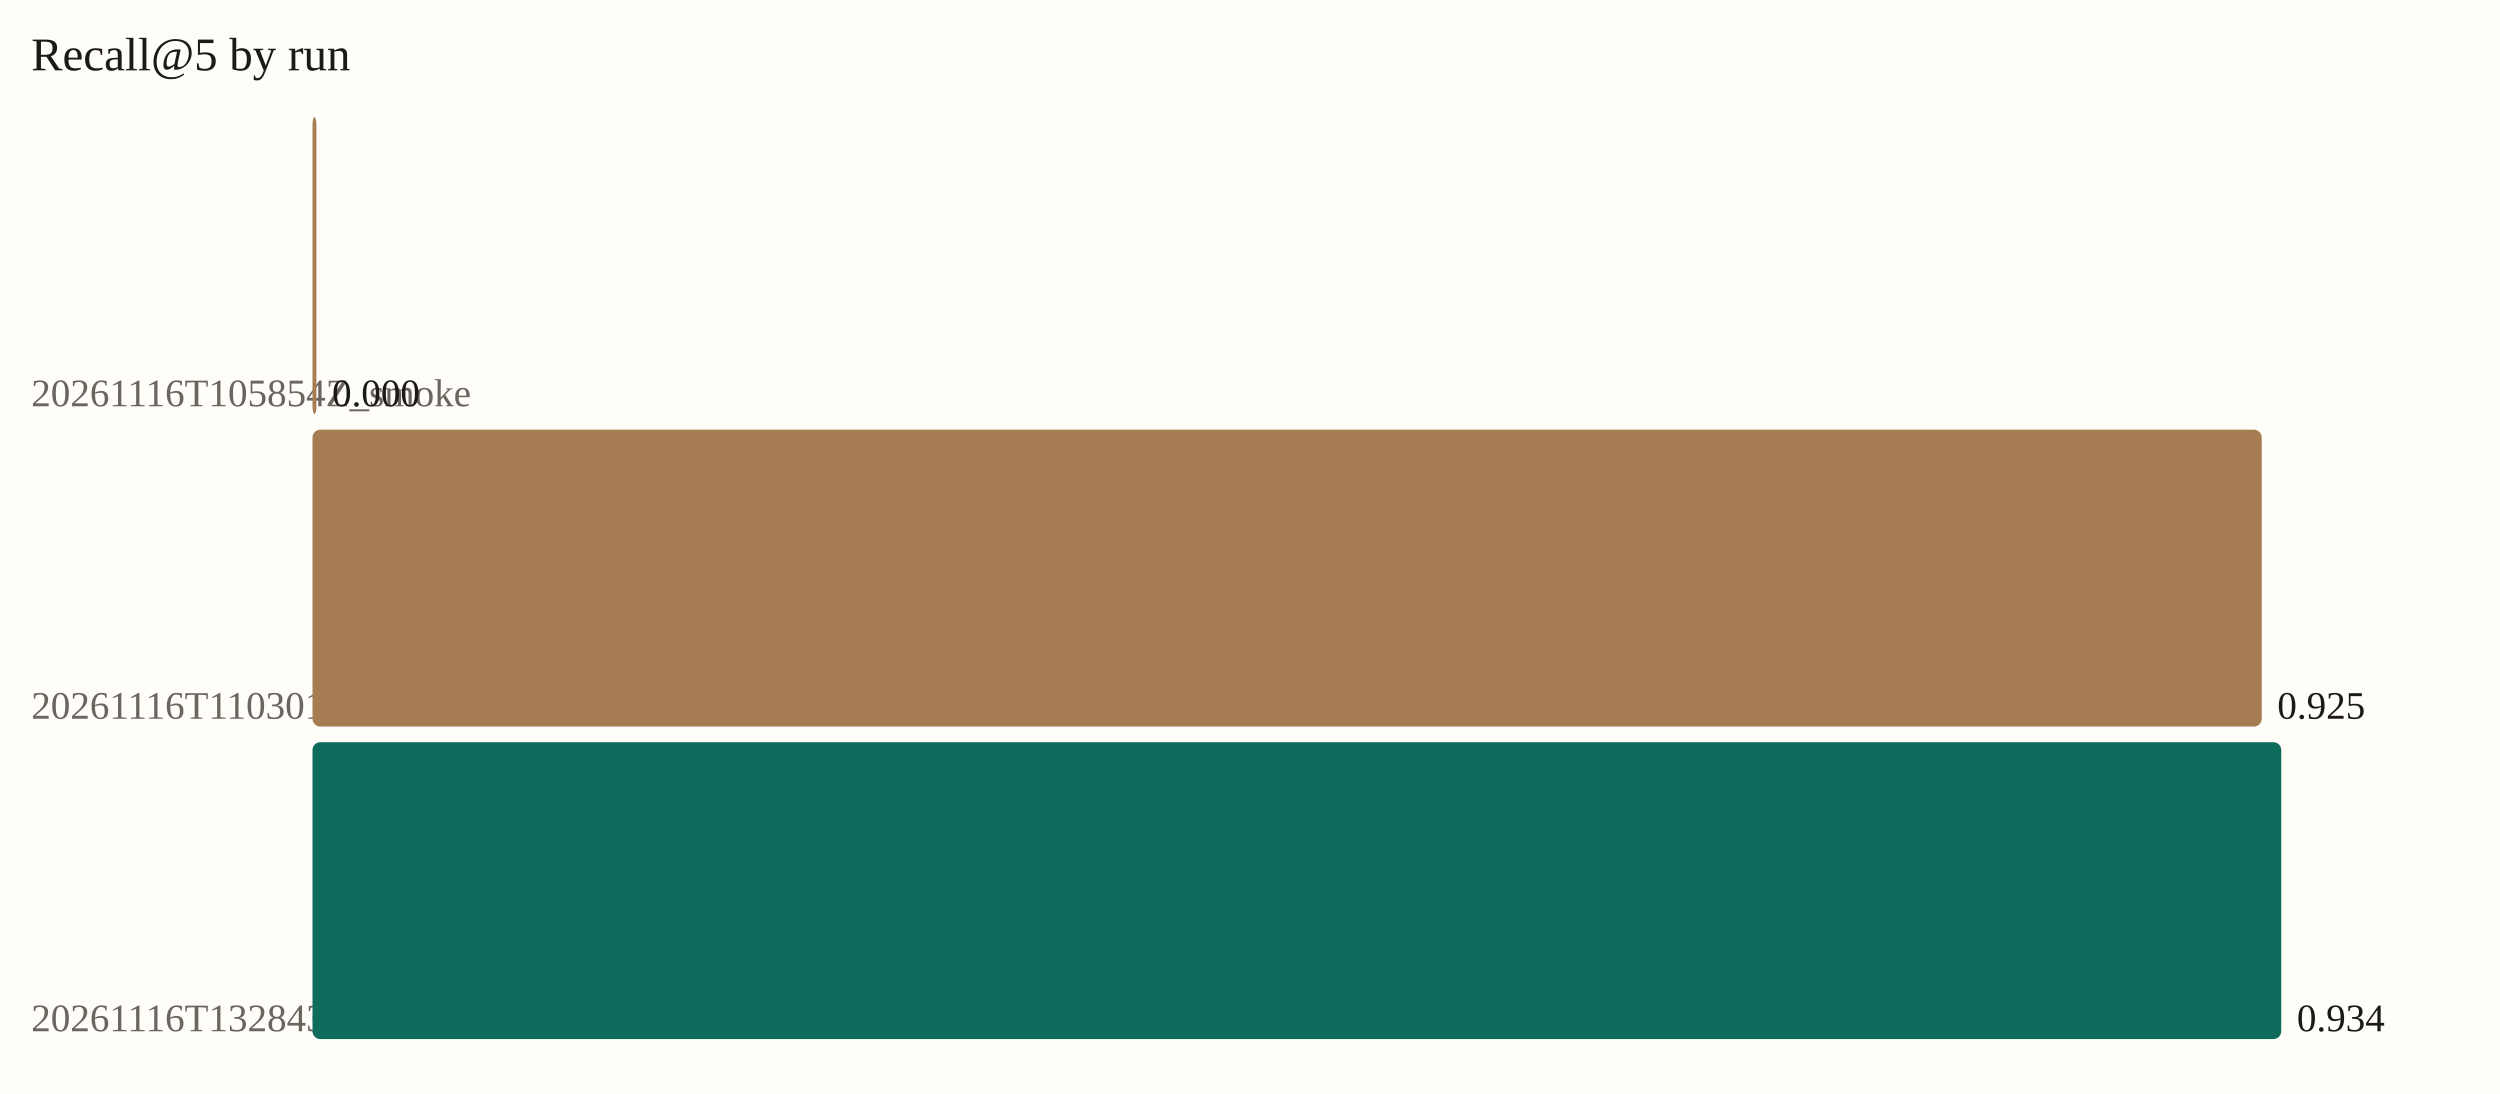
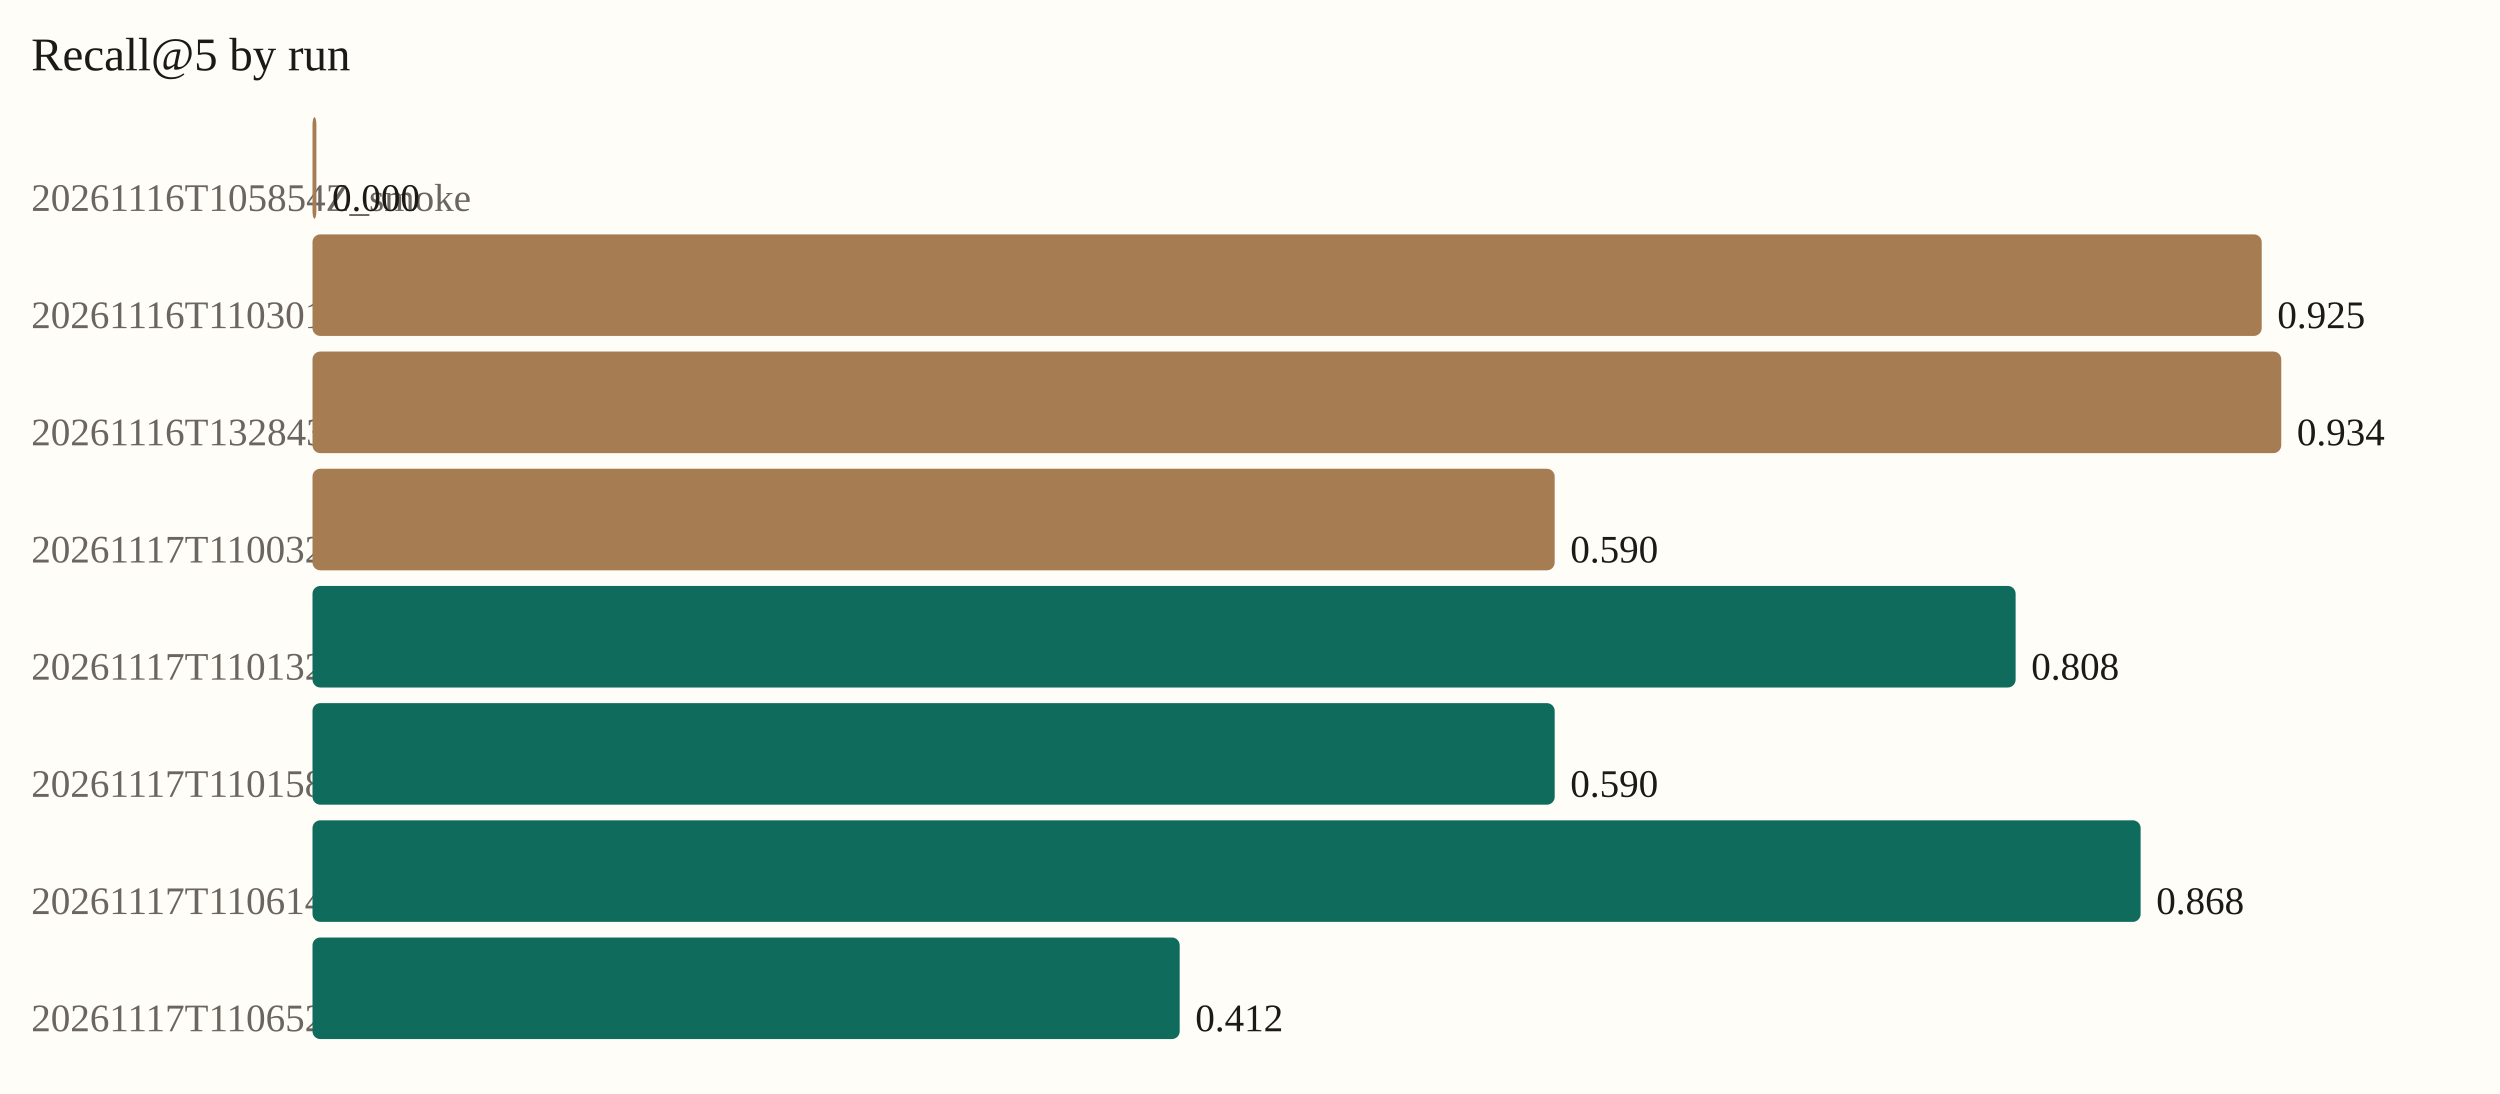
<svg xmlns="http://www.w3.org/2000/svg" width="640" height="280">
  <rect width="100%" height="100%" fill="#fffdf8" />
  <text x="8" y="18" font-size="12" fill="#1c1a17">Recall@5 by run</text>
-   <text x="8" y="104" font-size="10" fill="#6b6560">20261116T105854Z_smoke</text>
-   <rect x="80" y="30" width="1" height="76" fill="#a67c52" rx="2" />
-   <text x="85" y="104" font-size="10" fill="#1c1a17">0.000</text>
-   <text x="8" y="184" font-size="10" fill="#6b6560">20261116T110301Z_smoke</text>
-   <rect x="80" y="110" width="499" height="76" fill="#a67c52" rx="2" />
-   <text x="583" y="184" font-size="10" fill="#1c1a17">0.925</text>
-   <text x="8" y="264" font-size="10" fill="#6b6560">20261116T132843Z_ablat</text>
-   <rect x="80" y="190" width="504" height="76" fill="#0f6b5c" rx="2" />
-   <text x="588" y="264" font-size="10" fill="#1c1a17">0.934</text>
+   <text x="8" y="54" font-size="10" fill="#6b6560">20261116T105854Z_smoke</text>
+   <rect x="80" y="30" width="1" height="26" fill="#a67c52" rx="2" />
+   <text x="85" y="54" font-size="10" fill="#1c1a17">0.000</text>
+   <text x="8" y="84" font-size="10" fill="#6b6560">20261116T110301Z_smoke</text>
+   <rect x="80" y="60" width="499" height="26" fill="#a67c52" rx="2" />
+   <text x="583" y="84" font-size="10" fill="#1c1a17">0.925</text>
+   <text x="8" y="114" font-size="10" fill="#6b6560">20261116T132843Z_ablat</text>
+   <rect x="80" y="90" width="504" height="26" fill="#a67c52" rx="2" />
+   <text x="588" y="114" font-size="10" fill="#1c1a17">0.934</text>
+   <text x="8" y="144" font-size="10" fill="#6b6560">20261117T110032Z_ablat</text>
+   <rect x="80" y="120" width="318" height="26" fill="#a67c52" rx="2" />
+   <text x="402" y="144" font-size="10" fill="#1c1a17">0.590</text>
+   <text x="8" y="174" font-size="10" fill="#6b6560">20261117T110132Z_ablat</text>
+   <rect x="80" y="150" width="436" height="26" fill="#0f6b5c" rx="2" />
+   <text x="520" y="174" font-size="10" fill="#1c1a17">0.808</text>
+   <text x="8" y="204" font-size="10" fill="#6b6560">20261117T110158Z_ablat</text>
+   <rect x="80" y="180" width="318" height="26" fill="#0f6b5c" rx="2" />
+   <text x="402" y="204" font-size="10" fill="#1c1a17">0.590</text>
+   <text x="8" y="234" font-size="10" fill="#6b6560">20261117T110614Z_ablat</text>
+   <rect x="80" y="210" width="468" height="26" fill="#0f6b5c" rx="2" />
+   <text x="552" y="234" font-size="10" fill="#1c1a17">0.868</text>
+   <text x="8" y="264" font-size="10" fill="#6b6560">20261117T110652Z_basel</text>
+   <rect x="80" y="240" width="222" height="26" fill="#0f6b5c" rx="2" />
+   <text x="306" y="264" font-size="10" fill="#1c1a17">0.412</text>
</svg>
